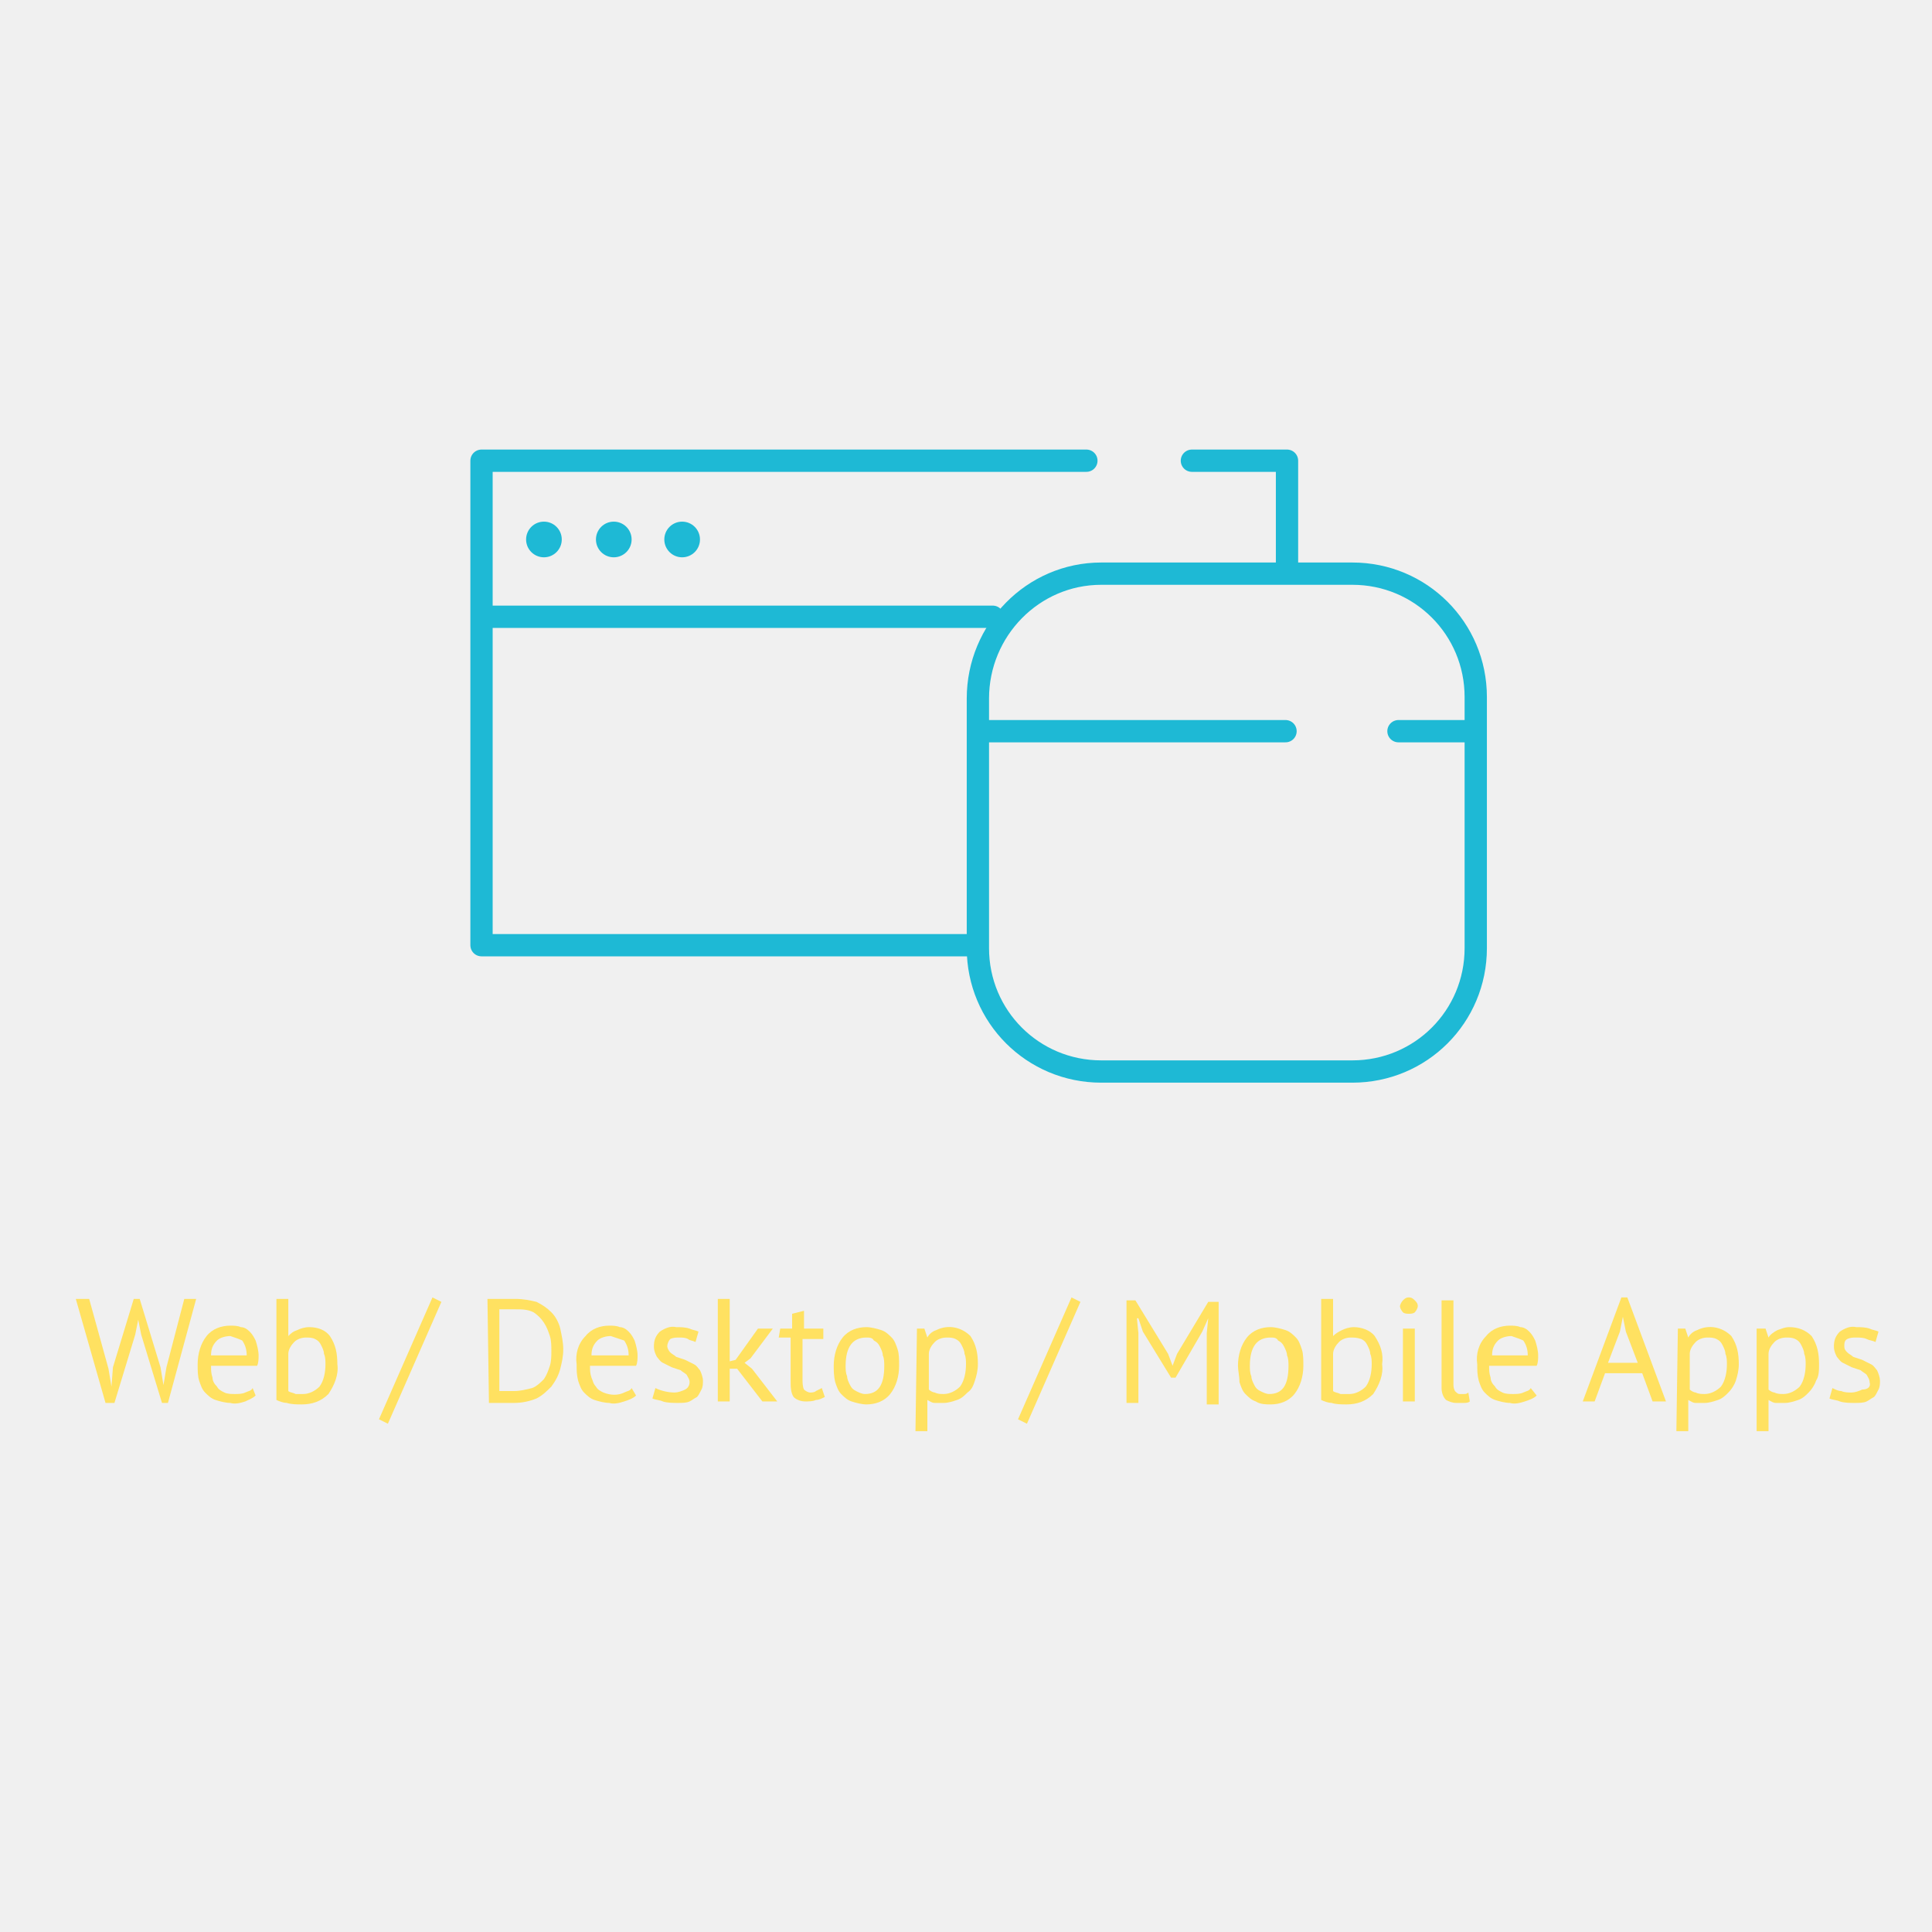
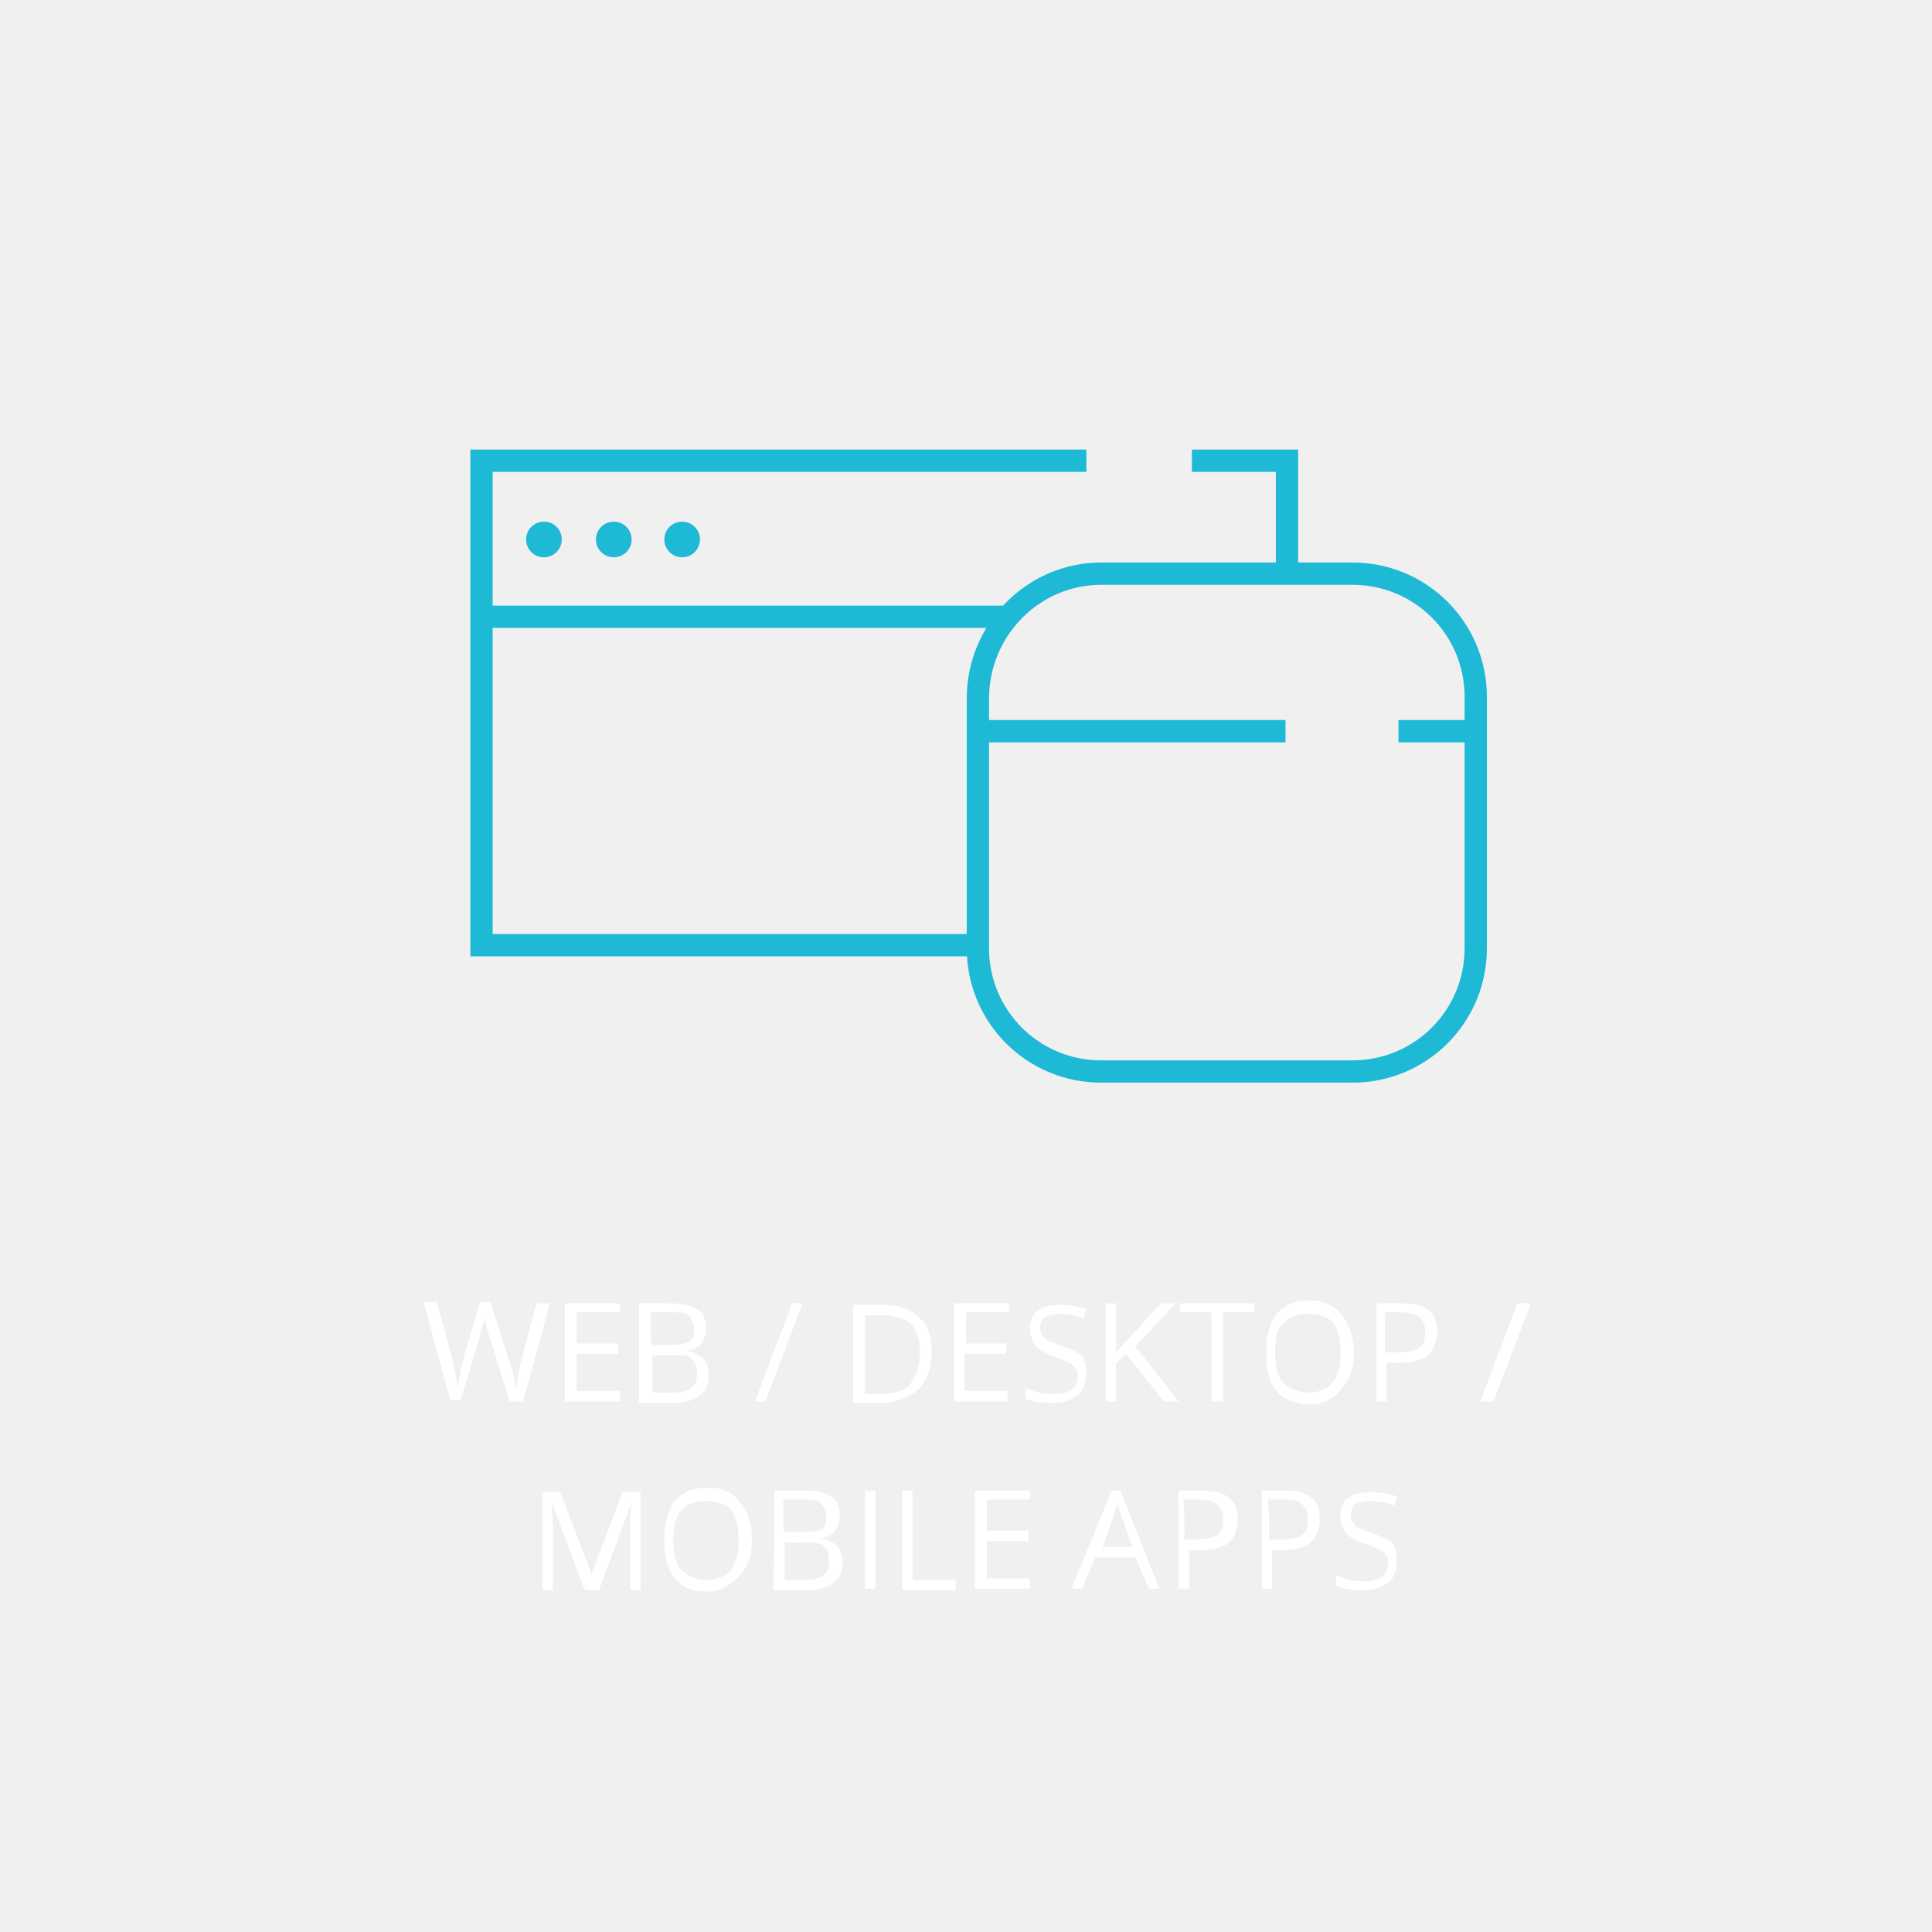
<svg xmlns="http://www.w3.org/2000/svg" version="1.1" id="Layer_1" x="0px" y="0px" viewBox="0 0 130 130" style="enable-background:new 0 0 130 130;" xml:space="preserve">
  <style type="text/css">
- 	.st0{fill:#FFE161;}
- 	.st1{fill:none;stroke:#1EB9D5;stroke-width:1.5;stroke-linecap:round;stroke-linejoin:round;}
- 	.st2{fill:#1EB9D5;}
+ 	.st0{fill:none;stroke:#1EB9D5;stroke-width:1.5;}
+ 	.st1{fill:#1EB9D5;}
+ 	.st2{fill:#FFFFFF;}
</style>
-   <path class="st0" d="M7.3,92.1l0.2,1.2l0,0L7.6,92L9,87.4h0.4l1.4,4.6l0.2,1.2l0,0l0.2-1.2l1.2-4.6h0.8l-1.9,7h-0.4l-1.4-4.6l-0.2-1  h0l-0.2,1l-1.4,4.6H7.1l-2-7H6L7.3,92.1z" />
-   <path class="st0" d="M17.2,93.9c-0.2,0.2-0.5,0.3-0.7,0.4c-0.3,0.1-0.7,0.2-1,0.1c-0.3,0-0.7-0.1-1-0.2c-0.3-0.1-0.5-0.3-0.7-0.5  c-0.2-0.2-0.3-0.5-0.4-0.8c-0.1-0.3-0.1-0.7-0.1-1.1c0-0.7,0.2-1.4,0.6-1.9c0.4-0.5,1-0.7,1.6-0.7c0.2,0,0.5,0,0.7,0.1  c0.2,0,0.4,0.1,0.6,0.3c0.2,0.2,0.3,0.4,0.4,0.6c0.1,0.3,0.2,0.7,0.2,1c0,0.2,0,0.5-0.1,0.7h-3.1c0,0.3,0,0.5,0.1,0.8  c0,0.2,0.1,0.4,0.3,0.6c0.1,0.2,0.3,0.3,0.5,0.4c0.2,0.1,0.5,0.1,0.7,0.1c0.2,0,0.5,0,0.7-0.1c0.2-0.1,0.4-0.1,0.5-0.3L17.2,93.9z   M15.5,89.9c-0.3,0-0.7,0.1-0.9,0.3c-0.3,0.3-0.4,0.6-0.4,1h2.4c0-0.4-0.1-0.7-0.3-1C16.1,90.1,15.8,90,15.5,89.9L15.5,89.9z" />
-   <path class="st0" d="M18.6,87.4h0.8v2.5l0,0c0.2-0.2,0.3-0.3,0.6-0.4c0.2-0.1,0.5-0.2,0.8-0.2c0.6,0,1.1,0.2,1.4,0.6  c0.4,0.6,0.5,1.2,0.5,1.9c0.1,0.7-0.2,1.4-0.6,2c-0.5,0.5-1.1,0.7-1.8,0.7c-0.3,0-0.7,0-1-0.1c-0.2,0-0.5-0.1-0.7-0.2L18.6,87.4z   M20.6,90c-0.3,0-0.6,0.1-0.8,0.3c-0.2,0.2-0.4,0.5-0.4,0.8v2.5c0.1,0.1,0.3,0.1,0.5,0.2c0.2,0,0.4,0,0.5,0c0.4,0,0.8-0.2,1.1-0.5  c0.3-0.4,0.4-1,0.4-1.5c0-0.2,0-0.5-0.1-0.7c0-0.2-0.1-0.4-0.2-0.6c-0.1-0.2-0.2-0.3-0.4-0.4C21,90,20.8,90,20.6,90L20.6,90z" />
-   <path class="st0" d="M29.1,87.3l0.6,0.3l-3.6,8.2l-0.6-0.3L29.1,87.3z" />
-   <path class="st0" d="M32.8,87.4h0.4h0.5h1c0.5,0,1,0.1,1.4,0.2c0.4,0.2,0.7,0.4,1,0.7c0.3,0.3,0.5,0.7,0.6,1.1  c0.1,0.5,0.2,0.9,0.2,1.4c0,0.5-0.1,0.9-0.2,1.3c-0.1,0.4-0.3,0.8-0.6,1.2c-0.3,0.3-0.6,0.6-1,0.8c-0.5,0.2-1,0.3-1.5,0.3h-0.4h-0.5  h-0.5c-0.1,0-0.2,0-0.3,0L32.8,87.4z M34.7,88.1h-0.6h-0.3h-0.2v5.5h0.2h0.8c0.4,0,0.8-0.1,1.2-0.2c0.3-0.1,0.6-0.4,0.8-0.6  c0.2-0.3,0.3-0.6,0.4-0.9c0.1-0.3,0.1-0.7,0.1-1c0-0.3,0-0.7-0.1-1c-0.1-0.3-0.2-0.6-0.4-0.9c-0.2-0.3-0.4-0.5-0.7-0.7  C35.5,88.1,35.1,88.1,34.7,88.1z" />
-   <path class="st0" d="M42.8,93.9c-0.2,0.2-0.5,0.3-0.8,0.4c-0.3,0.1-0.7,0.2-1,0.1c-0.3,0-0.7-0.1-1-0.2c-0.3-0.1-0.5-0.3-0.7-0.5  c-0.2-0.2-0.3-0.5-0.4-0.8c-0.1-0.4-0.1-0.7-0.1-1.1c-0.1-0.7,0.1-1.4,0.6-1.9c0.4-0.5,1-0.7,1.6-0.7c0.2,0,0.5,0,0.7,0.1  c0.2,0,0.4,0.1,0.6,0.3c0.2,0.2,0.3,0.4,0.4,0.6c0.1,0.3,0.2,0.7,0.2,1c0,0.2,0,0.5-0.1,0.7h-3.1c0,0.3,0,0.5,0.1,0.8  c0.1,0.2,0.1,0.4,0.3,0.6c0.1,0.2,0.3,0.3,0.5,0.4c0.5,0.2,1,0.2,1.4,0c0.2-0.1,0.4-0.1,0.5-0.3L42.8,93.9z M41.1,89.9  c-0.3,0-0.7,0.1-0.9,0.3c-0.3,0.3-0.4,0.6-0.4,1h2.5c0-0.4-0.1-0.7-0.3-1C41.7,90.1,41.4,90,41.1,89.9L41.1,89.9z" />
-   <path class="st0" d="M46.4,93c0-0.2-0.1-0.3-0.2-0.5c-0.1-0.1-0.3-0.2-0.4-0.3L45.2,92c-0.2-0.1-0.4-0.2-0.6-0.3  c-0.2-0.1-0.3-0.3-0.4-0.4c-0.1-0.2-0.2-0.4-0.2-0.7c0-0.4,0.1-0.7,0.4-1c0.3-0.2,0.7-0.4,1.1-0.3c0.3,0,0.6,0,0.9,0.1  c0.2,0.1,0.4,0.1,0.6,0.2l-0.2,0.7c-0.2-0.1-0.4-0.1-0.5-0.2C46.1,90,45.9,90,45.7,90c-0.2,0-0.4,0-0.6,0.1  c-0.1,0.1-0.2,0.3-0.2,0.5c0,0.1,0.1,0.3,0.2,0.4c0.1,0.1,0.3,0.2,0.4,0.3l0.6,0.2c0.2,0.1,0.4,0.2,0.6,0.3c0.2,0.1,0.3,0.3,0.4,0.4  c0.1,0.2,0.2,0.5,0.2,0.7c0,0.2,0,0.4-0.1,0.6c-0.1,0.2-0.2,0.4-0.3,0.5c-0.2,0.1-0.3,0.2-0.5,0.3c-0.2,0.1-0.5,0.1-0.8,0.1  c-0.3,0-0.7,0-1-0.1c-0.2-0.1-0.5-0.1-0.7-0.2l0.2-0.7c0.4,0.2,0.9,0.3,1.3,0.3c0.2,0,0.5-0.1,0.7-0.2C46.3,93.4,46.4,93.2,46.4,93z  " />
-   <path class="st0" d="M49.6,92.1h-0.5v2.2h-0.8v-6.9h0.8v4.2l0.4-0.1l1.5-2.1H52l-1.5,2l-0.4,0.3l0.5,0.4l1.7,2.2h-1L49.6,92.1z" />
-   <path class="st0" d="M52.5,89.4h0.8v-1l0.8-0.2v1.2h1.3v0.7H54v2.7c0,0.2,0,0.5,0.1,0.7c0.1,0.1,0.3,0.2,0.4,0.2  c0.1,0,0.3,0,0.4-0.1l0.4-0.2l0.2,0.6c-0.2,0.1-0.4,0.2-0.6,0.2c-0.2,0.1-0.5,0.1-0.7,0.1c-0.3,0-0.6-0.1-0.8-0.3  c-0.2-0.3-0.2-0.7-0.2-1.1v-2.9h-0.8L52.5,89.4z" />
-   <path class="st0" d="M56.1,91.9c0-0.7,0.2-1.4,0.6-1.9c0.4-0.5,1-0.7,1.6-0.7c0.3,0,0.7,0.1,1,0.2c0.3,0.1,0.5,0.3,0.7,0.5  c0.2,0.2,0.3,0.5,0.4,0.8c0.1,0.3,0.1,0.7,0.1,1.1c0,0.7-0.2,1.4-0.6,1.9c-0.4,0.5-1,0.7-1.6,0.7c-0.3,0-0.7-0.1-1-0.2  c-0.3-0.1-0.5-0.3-0.7-0.5c-0.2-0.2-0.3-0.5-0.4-0.8C56.1,92.6,56.1,92.2,56.1,91.9z M56.9,91.9c0,0.2,0,0.5,0.1,0.7  c0,0.2,0.1,0.4,0.2,0.6c0.1,0.2,0.2,0.3,0.4,0.4c0.2,0.1,0.4,0.2,0.6,0.2c0.9,0,1.3-0.6,1.3-1.9c0-0.2,0-0.5-0.1-0.7  c0-0.2-0.1-0.4-0.2-0.6c-0.1-0.2-0.2-0.3-0.4-0.4C58.7,90,58.5,90,58.3,90C57.4,90,56.9,90.6,56.9,91.9z" />
-   <path class="st0" d="M61.7,89.4h0.5l0.2,0.6l0,0c0.1-0.2,0.3-0.4,0.6-0.5c0.8-0.4,1.7-0.2,2.3,0.4c0.4,0.6,0.5,1.2,0.5,1.9  c0,0.4-0.1,0.8-0.2,1.1c-0.1,0.3-0.2,0.6-0.5,0.8c-0.2,0.2-0.4,0.4-0.7,0.5c-0.3,0.1-0.6,0.2-0.9,0.2c-0.2,0-0.4,0-0.6,0  c-0.2,0-0.3-0.1-0.5-0.2v2.1h-0.8L61.7,89.4z M63.7,90c-0.3,0-0.6,0.1-0.8,0.3c-0.2,0.2-0.4,0.5-0.4,0.8v2.4  c0.1,0.1,0.3,0.2,0.4,0.2c0.2,0.1,0.4,0.1,0.6,0.1c0.4,0,0.8-0.2,1.1-0.5c0.3-0.4,0.4-1,0.4-1.5c0-0.2,0-0.5-0.1-0.7  c0-0.2-0.1-0.4-0.2-0.6c-0.1-0.2-0.2-0.3-0.4-0.4C64.1,90,63.9,90,63.7,90L63.7,90z" />
-   <path class="st0" d="M72.1,87.3l0.6,0.3l-3.6,8.2l-0.6-0.3L72.1,87.3z" />
-   <path class="st0" d="M81.2,89.7l0.1-1l0,0l-0.4,0.9l-1.8,3.1h-0.3l-1.9-3.1l-0.3-0.9h-0.1l0.1,1v4.7h-0.8v-6.9h0.6l2.2,3.6l0.3,0.8  l0,0l0.3-0.8l2.1-3.5H82v6.9h-0.8L81.2,89.7z" />
-   <path class="st0" d="M83.3,91.9c0-0.7,0.2-1.4,0.6-1.9c0.4-0.5,1-0.7,1.6-0.7c0.3,0,0.7,0.1,1,0.2c0.3,0.1,0.5,0.3,0.7,0.5  c0.2,0.2,0.3,0.5,0.4,0.8c0.1,0.3,0.1,0.7,0.1,1.1c0,0.7-0.2,1.4-0.6,1.9c-0.4,0.5-1,0.7-1.6,0.7c-0.3,0-0.7,0-1-0.2  c-0.3-0.1-0.5-0.3-0.7-0.5c-0.2-0.2-0.3-0.5-0.4-0.8C83.4,92.6,83.3,92.2,83.3,91.9z M84.1,91.9c0,0.2,0,0.5,0.1,0.7  c0,0.2,0.1,0.4,0.2,0.6c0.1,0.2,0.2,0.3,0.4,0.4c0.2,0.1,0.4,0.2,0.6,0.2c0.9,0,1.3-0.6,1.3-1.9c0-0.2,0-0.5-0.1-0.7  c0-0.2-0.1-0.4-0.2-0.6c-0.1-0.2-0.2-0.3-0.4-0.4C85.9,90,85.7,90,85.5,90C84.6,90,84.1,90.6,84.1,91.9z" />
-   <path class="st0" d="M88.9,87.4h0.8v2.5l0,0c0.2-0.2,0.4-0.3,0.6-0.4c0.2-0.1,0.5-0.2,0.8-0.2c0.5,0,1.1,0.2,1.4,0.6  c0.4,0.6,0.6,1.2,0.5,1.9c0.1,0.7-0.2,1.4-0.6,2c-0.5,0.5-1.1,0.7-1.8,0.7c-0.3,0-0.7,0-1-0.1c-0.2,0-0.5-0.1-0.7-0.2L88.9,87.4z   M90.9,90c-0.3,0-0.6,0.1-0.8,0.3c-0.2,0.2-0.4,0.5-0.4,0.8v2.5c0.1,0.1,0.3,0.1,0.5,0.2c0.2,0,0.4,0,0.6,0c0.4,0,0.8-0.2,1.1-0.5  c0.3-0.4,0.4-1,0.4-1.5c0-0.2,0-0.5-0.1-0.7c0-0.2-0.1-0.4-0.2-0.6c-0.1-0.2-0.2-0.3-0.4-0.4C91.3,90,91.1,90,90.9,90L90.9,90z" />
-   <path class="st0" d="M94.2,87.9c0-0.1,0.1-0.3,0.2-0.4c0.1-0.1,0.2-0.2,0.4-0.2c0.2,0,0.3,0.1,0.4,0.2c0.1,0.1,0.2,0.2,0.2,0.4  c0,0.1-0.1,0.3-0.2,0.4c-0.1,0.1-0.3,0.1-0.4,0.1c-0.1,0-0.3,0-0.4-0.1C94.3,88.2,94.2,88,94.2,87.9z M94.4,89.4h0.8v4.9h-0.8V89.4z  " />
-   <path class="st0" d="M97.8,93.1c0,0.2,0,0.3,0.1,0.5c0.1,0.1,0.2,0.2,0.3,0.2h0.3c0.1,0,0.2,0,0.3-0.1l0.1,0.6  c-0.1,0.1-0.3,0.1-0.4,0.1c-0.2,0-0.3,0-0.5,0c-0.3,0-0.5-0.1-0.7-0.2c-0.2-0.2-0.3-0.5-0.3-0.8v-5.9h0.8L97.8,93.1z" />
-   <path class="st0" d="M103.4,93.9c-0.2,0.2-0.5,0.3-0.8,0.4c-0.3,0.1-0.7,0.2-1,0.1c-0.3,0-0.7-0.1-1-0.2c-0.3-0.1-0.5-0.3-0.7-0.5  c-0.2-0.2-0.3-0.5-0.4-0.8c-0.1-0.4-0.1-0.7-0.1-1.1c-0.1-0.7,0.1-1.4,0.6-1.9c0.4-0.5,1-0.7,1.6-0.7c0.2,0,0.5,0,0.7,0.1  c0.2,0,0.4,0.1,0.6,0.3c0.2,0.2,0.3,0.4,0.4,0.6c0.1,0.3,0.2,0.7,0.2,1c0,0.2,0,0.5-0.1,0.7h-3.2c0,0.3,0,0.5,0.1,0.8  c0,0.2,0.1,0.4,0.3,0.6c0.1,0.2,0.3,0.3,0.5,0.4c0.2,0.1,0.5,0.1,0.7,0.1c0.2,0,0.5,0,0.7-0.1c0.2-0.1,0.4-0.1,0.5-0.3L103.4,93.9z   M101.7,89.9c-0.3,0-0.7,0.1-0.9,0.3c-0.3,0.3-0.4,0.6-0.4,1h2.4c0-0.4-0.1-0.7-0.3-1C102.3,90.1,102,90,101.7,89.9L101.7,89.9z" />
-   <path class="st0" d="M110.5,92.4h-2.5l-0.7,1.9h-0.8l2.6-7h0.4l2.6,7h-0.9L110.5,92.4z M108.2,91.7h2l-0.8-2.1l-0.2-1l0,0l-0.2,1  L108.2,91.7z" />
-   <path class="st0" d="M112.9,89.4h0.5l0.2,0.6l0,0c0.1-0.2,0.3-0.4,0.6-0.5c0.8-0.4,1.7-0.2,2.3,0.4c0.4,0.6,0.5,1.2,0.5,1.9  c0,0.4-0.1,0.8-0.2,1.1c-0.1,0.3-0.3,0.6-0.5,0.8c-0.2,0.2-0.4,0.4-0.7,0.5c-0.3,0.1-0.6,0.2-0.9,0.2c-0.2,0-0.4,0-0.6,0  c-0.2,0-0.3-0.1-0.5-0.2v2.1h-0.8L112.9,89.4z M114.9,90c-0.3,0-0.6,0.1-0.8,0.3c-0.2,0.2-0.4,0.5-0.4,0.8v2.4  c0.1,0.1,0.3,0.2,0.4,0.2c0.2,0.1,0.4,0.1,0.6,0.1c0.4,0,0.8-0.2,1.1-0.5c0.3-0.4,0.4-1,0.4-1.5c0-0.2,0-0.5-0.1-0.7  c0-0.2-0.1-0.4-0.2-0.6c-0.1-0.2-0.2-0.3-0.4-0.4C115.3,90,115.1,90,114.9,90L114.9,90z" />
-   <path class="st0" d="M118.2,89.4h0.6l0.2,0.6l0,0c0.1-0.2,0.4-0.4,0.6-0.5c0.3-0.1,0.5-0.2,0.8-0.2c0.6,0,1.1,0.2,1.5,0.6  c0.4,0.6,0.5,1.2,0.5,1.9c0,0.4,0,0.8-0.2,1.1c-0.1,0.3-0.3,0.6-0.5,0.8c-0.2,0.2-0.4,0.4-0.7,0.5c-0.3,0.1-0.6,0.2-0.9,0.2  c-0.2,0-0.4,0-0.6,0c-0.2,0-0.3-0.1-0.5-0.2v2.1h-0.8L118.2,89.4z M120.2,90c-0.3,0-0.6,0.1-0.8,0.3c-0.2,0.2-0.4,0.5-0.4,0.8v2.4  c0.1,0.1,0.3,0.2,0.4,0.2c0.2,0.1,0.4,0.1,0.6,0.1c0.4,0,0.8-0.2,1.1-0.5c0.3-0.4,0.4-1,0.4-1.5c0-0.2,0-0.5-0.1-0.7  c0-0.2-0.1-0.4-0.2-0.6c-0.1-0.2-0.2-0.3-0.4-0.4C120.6,90,120.4,90,120.2,90L120.2,90z" />
-   <path class="st0" d="M125.8,93c0-0.2-0.1-0.3-0.2-0.5c-0.1-0.1-0.3-0.2-0.4-0.3l-0.6-0.2c-0.2-0.1-0.4-0.2-0.6-0.3  c-0.2-0.1-0.3-0.3-0.4-0.4c-0.1-0.2-0.2-0.4-0.2-0.7c0-0.4,0.1-0.7,0.4-1c0.3-0.2,0.7-0.4,1.1-0.3c0.3,0,0.6,0,0.9,0.1  c0.2,0.1,0.4,0.1,0.6,0.2l-0.2,0.7c-0.2-0.1-0.4-0.1-0.6-0.2c-0.2-0.1-0.5-0.1-0.7-0.1c-0.2,0-0.4,0-0.6,0.1  c-0.2,0.1-0.2,0.3-0.2,0.5c0,0.2,0.1,0.3,0.2,0.4c0.1,0.1,0.3,0.2,0.4,0.3l0.6,0.2c0.2,0.1,0.4,0.2,0.6,0.3c0.2,0.1,0.3,0.3,0.4,0.4  c0.1,0.2,0.2,0.5,0.2,0.7c0,0.2,0,0.4-0.1,0.6c-0.1,0.2-0.2,0.4-0.3,0.5c-0.2,0.1-0.3,0.2-0.5,0.3c-0.2,0.1-0.5,0.1-0.8,0.1  c-0.3,0-0.7,0-1-0.1c-0.2-0.1-0.5-0.1-0.7-0.2l0.2-0.7c0.2,0.1,0.4,0.2,0.6,0.2c0.2,0.1,0.5,0.1,0.7,0.1c0.2,0,0.5-0.1,0.7-0.2  C125.7,93.5,125.9,93.3,125.8,93z" />
-   <line class="st1" x1="94.1" y1="49.2" x2="99.2" y2="49.2" />
-   <line class="st1" x1="66.5" y1="49.2" x2="86.5" y2="49.2" />
-   <line class="st1" x1="32.7" y1="41.5" x2="66.8" y2="41.5" />
-   <path class="st1" d="M74.1,38.6H91c4.6,0,8.3,3.7,8.3,8.3v16.9c0,4.6-3.7,8.3-8.3,8.3H74.1c-4.6,0-8.3-3.7-8.3-8.3V47  C65.8,42.4,69.5,38.6,74.1,38.6z" />
-   <polyline class="st1" points="80.2,31 86.6,31 86.6,38.3 " />
-   <polyline class="st1" points="65.4,63.6 32.4,63.6 32.4,31 73.1,31 " />
-   <circle class="st2" cx="36.6" cy="36.3" r="1.2" />
-   <circle class="st2" cx="41.3" cy="36.3" r="1.2" />
-   <circle class="st2" cx="45.9" cy="36.3" r="1.2" />
+   <line class="st0" x1="94.1" y1="49.2" x2="99.2" y2="49.2" />
+   <line class="st0" x1="66.5" y1="49.2" x2="86.5" y2="49.2" />
+   <line class="st0" x1="32.7" y1="41.5" x2="67.8" y2="41.5" />
+   <path class="st0" d="M74.1,38.6H91c4.6,0,8.3,3.7,8.3,8.3v16.9c0,4.6-3.7,8.3-8.3,8.3H74.1c-4.6,0-8.3-3.7-8.3-8.3V47  C65.8,42.4,69.5,38.6,74.1,38.6z" />
+   <polyline class="st0" points="80.2,31 86.6,31 86.6,38.3 " />
+   <polyline class="st0" points="65.4,63.6 32.4,63.6 32.4,31 73.1,31 " />
+   <circle class="st1" cx="36.6" cy="36.3" r="1.2" />
+   <circle class="st1" cx="41.3" cy="36.3" r="1.2" />
+   <circle class="st1" cx="45.9" cy="36.3" r="1.2" />
+   <g>
+     <path class="st2" d="M35.2,94.3h-0.9l-1.4-4.5c-0.1-0.2-0.1-0.4-0.2-0.7c-0.1-0.3-0.1-0.4-0.1-0.5c-0.1,0.4-0.2,0.9-0.3,1.3   L31,94.2h-0.7l-1.8-6.6h0.9l1.1,4.1c0.1,0.5,0.2,1.1,0.3,1.6c0.1-0.5,0.2-1.1,0.3-1.6l1.2-4.1H33l1.3,4.1c0.2,0.5,0.3,1.1,0.4,1.7   c0.1-0.4,0.2-1,0.3-1.6l1.1-4.1H37L35.2,94.3z" />
+     <path class="st2" d="M41.7,94.3h-3.7v-6.6h3.7v0.6h-2.9v2.1h2.8v0.7h-2.8v2.5h2.9V94.3z" />
+     <path class="st2" d="M43.1,87.7H45c0.9,0,1.5,0.1,1.9,0.4c0.4,0.2,0.6,0.6,0.6,1.3c0,0.4-0.1,0.7-0.3,1c-0.2,0.2-0.5,0.4-1,0.5l0,0   c1,0.2,1.5,0.7,1.5,1.6c0,0.6-0.2,1.1-0.6,1.4c-0.4,0.3-1,0.5-1.7,0.5h-2.4V87.7z M43.9,90.5h1.3c0.5,0,1-0.1,1.2-0.2   c0.2-0.2,0.3-0.4,0.3-0.9c0-0.3-0.1-0.6-0.4-0.9c-0.2-0.2-0.6-0.2-1.3-0.2h-1.2v2.1H43.9z M43.9,91.2v2.5h1.4c0.5,0,1-0.1,1.2-0.3   c0.3-0.2,0.4-0.5,0.4-1s-0.1-0.7-0.4-1s-0.7-0.2-1.3-0.2H43.9z" />
+     <path class="st2" d="M54,87.7l-2.5,6.6h-0.7l2.5-6.6H54z" />
+     <path class="st2" d="M62.7,90.9c0,1.1-0.3,1.9-0.9,2.6c-0.6,0.5-1.5,0.9-2.6,0.9h-1.8v-6.6h2c1.1,0,1.8,0.3,2.5,0.9   C62.4,89.1,62.7,90,62.7,90.9z M61.9,91c0-0.9-0.2-1.5-0.6-1.9c-0.4-0.4-1.1-0.6-1.9-0.6h-1.2v5.3h1c1,0,1.6-0.2,2-0.6   C61.7,92.5,61.9,91.9,61.9,91z" />
+     <path class="st2" d="M67.9,94.3h-3.7v-6.6h3.7v0.6H65v2.1h2.7v0.7h-2.8v2.5h2.9v0.6H67.9z" />
+     <path class="st2" d="M73.1,92.5c0,0.5-0.2,1.1-0.6,1.4c-0.4,0.3-1,0.5-1.7,0.5s-1.4-0.1-1.8-0.3v-0.7c0.3,0.1,0.5,0.2,0.9,0.3   s0.6,0.1,1,0.1c0.5,0,0.9-0.1,1.2-0.3c0.2-0.2,0.4-0.4,0.4-0.9c0-0.2,0-0.4-0.1-0.5c-0.1-0.1-0.2-0.3-0.4-0.4   c-0.2-0.1-0.5-0.2-1-0.4c-0.6-0.2-1.1-0.5-1.3-0.7c-0.2-0.3-0.4-0.7-0.4-1.2c0-0.5,0.2-1,0.5-1.2c0.4-0.3,0.9-0.4,1.5-0.4   c0.6,0,1.3,0.1,1.8,0.3l-0.2,0.6c-0.5-0.2-1.1-0.3-1.6-0.3c-0.4,0-0.7,0.1-1,0.2c-0.2,0.2-0.3,0.4-0.3,0.7c0,0.2,0,0.4,0.1,0.5   c0.1,0.1,0.2,0.3,0.4,0.4c0.2,0.1,0.5,0.2,1,0.4c0.7,0.2,1.2,0.5,1.4,0.7C73,91.8,73.1,92.1,73.1,92.5z" />
+     <path class="st2" d="M79.3,94.3h-1l-2.5-3.2l-0.7,0.6v2.6h-0.7v-6.6h0.7V91l3-3.3h1l-2.7,2.9L79.3,94.3z" />
+     <path class="st2" d="M82.2,94.3h-0.7v-6h-2.1v-0.6h5v0.6h-2.1V94.3z" />
+     <path class="st2" d="M91.1,91c0,1.1-0.3,1.9-0.9,2.5c-0.4,0.6-1.2,1-2.1,1s-1.7-0.3-2.2-0.9c-0.5-0.6-0.7-1.4-0.7-2.6   c0-1.1,0.2-1.9,0.7-2.6c0.5-0.6,1.3-0.9,2.2-0.9s1.7,0.3,2.2,1C90.8,89.1,91.1,90,91.1,91z M85.8,91c0,0.9,0.2,1.6,0.5,2   c0.4,0.4,1,0.7,1.7,0.7s1.3-0.2,1.7-0.7c0.4-0.5,0.5-1.2,0.5-2s-0.2-1.6-0.5-2s-1-0.6-1.7-0.6c-0.7,0-1.3,0.2-1.7,0.7   C85.9,89.4,85.8,90.2,85.8,91z" />
+     <path class="st2" d="M96.7,89.6c0,0.6-0.2,1.2-0.6,1.6c-0.4,0.3-1.1,0.5-1.9,0.5h-0.9v2.6h-0.7v-6.6h1.7   C96,87.7,96.7,88.3,96.7,89.6z M93.3,91h0.7c0.6,0,1.2-0.1,1.5-0.3c0.3-0.2,0.4-0.5,0.4-1.1c0-0.4-0.1-0.7-0.4-1   c-0.3-0.2-0.7-0.3-1.4-0.3h-0.9V91z" />
+     <path class="st2" d="M103,87.7l-2.5,6.6h-0.9l2.5-6.6H103z" />
+     <path class="st2" d="M39.3,106.9l-2.2-5.9l0,0c0,0.4,0.1,1.1,0.1,1.7v4.3h-0.7v-6.6h1.2l2.1,5.5l0,0l2.1-5.5h1.2v6.6h-0.7v-4.3   c0-0.5,0-1.1,0.1-1.6l0,0l-2.2,5.9h-0.9V106.9z" />
+     <path class="st2" d="M50.6,103.6c0,1.1-0.3,1.9-0.9,2.5c-0.5,0.5-1.2,1-2.1,1c-1,0-1.7-0.3-2.2-0.9c-0.5-0.6-0.7-1.4-0.7-2.6   c0-1.1,0.2-1.9,0.7-2.6c0.5-0.6,1.3-0.9,2.2-0.9c1,0,1.7,0.3,2.2,1C50.3,101.7,50.6,102.5,50.6,103.6z M45.3,103.6   c0,0.9,0.2,1.6,0.5,2c0.4,0.4,1,0.7,1.7,0.7c0.7,0,1.3-0.2,1.7-0.7c0.4-0.5,0.5-1.2,0.5-2c0-0.9-0.2-1.6-0.5-2   c-0.3-0.4-1-0.6-1.7-0.6c-0.7,0-1.3,0.2-1.7,0.7C45.5,102,45.3,102.7,45.3,103.6z" />
+     <path class="st2" d="M52.1,100.3H54c0.9,0,1.5,0.1,1.9,0.4c0.4,0.2,0.6,0.6,0.6,1.3c0,0.4-0.1,0.7-0.3,1s-0.5,0.4-1,0.5l0,0   c1,0.2,1.5,0.7,1.5,1.6c0,0.6-0.2,1.1-0.6,1.4c-0.4,0.3-1,0.5-1.7,0.5h-2.4C52.1,107,52.1,100.3,52.1,100.3z M52.8,103.1h1.3   c0.5,0,1-0.1,1.2-0.2c0.2-0.2,0.3-0.4,0.3-0.9c0-0.3-0.1-0.6-0.4-0.9c-0.2-0.2-0.6-0.2-1.3-0.2h-1.2v2.1H52.8z M52.8,103.8v2.5h1.4   c0.5,0,1-0.1,1.2-0.3c0.3-0.2,0.4-0.5,0.4-1c0-0.4-0.1-0.7-0.4-1c-0.2-0.2-0.6-0.2-1.2-0.2H52.8z" />
+     <path class="st2" d="M58.2,106.9v-6.6h0.7v6.6H58.2z" />
+     <path class="st2" d="M60.7,106.9v-6.6h0.7v6h2.9v0.7h-3.6V106.9z" />
+     <path class="st2" d="M69.3,106.9h-3.7v-6.6h3.7v0.6h-2.9v2.1h2.8v0.7h-2.8v2.5h2.9V106.9z" />
+     <path class="st2" d="M77.3,106.9l-0.9-2.1h-2.7l-0.9,2.1h-0.7l2.7-6.6h0.6l2.6,6.6H77.3z M76.2,104.1l-0.7-2   c-0.1-0.2-0.2-0.5-0.3-1c-0.1,0.3-0.2,0.6-0.3,1l-0.7,2H76.2z" />
+     <path class="st2" d="M83.3,102.2c0,0.6-0.2,1.2-0.6,1.6c-0.4,0.3-1.1,0.5-1.9,0.5H80v2.6h-0.7v-6.6h1.7   C82.4,100.3,83.3,100.9,83.3,102.2z M79.7,103.6h0.7c0.6,0,1.2-0.1,1.5-0.3c0.3-0.2,0.4-0.5,0.4-1.1c0-0.4-0.1-0.7-0.4-1   c-0.3-0.2-0.7-0.3-1.4-0.3h-0.9C79.7,100.9,79.7,103.6,79.7,103.6z" />
+     <path class="st2" d="M88.8,102.2c0,0.6-0.2,1.2-0.6,1.6c-0.4,0.3-1.1,0.5-1.9,0.5h-0.7v2.6h-0.7v-6.6h1.7   C88,100.3,88.8,100.9,88.8,102.2z M85.4,103.6h0.7c0.6,0,1.2-0.1,1.5-0.3c0.3-0.2,0.4-0.5,0.4-1.1c0-0.4-0.1-0.7-0.4-1   s-0.7-0.3-1.4-0.3h-0.9C85.4,100.9,85.4,103.6,85.4,103.6z" />
+     <path class="st2" d="M94,105.1c0,0.5-0.2,1.1-0.6,1.4s-1,0.5-1.7,0.5s-1.4-0.1-1.8-0.3V106c0.3,0.1,0.5,0.2,0.9,0.3   c0.3,0.1,0.6,0.1,1,0.1c0.5,0,0.9-0.1,1.2-0.3c0.2-0.2,0.4-0.4,0.4-0.9c0-0.2,0-0.4-0.1-0.5c-0.1-0.1-0.2-0.3-0.4-0.4   c-0.2-0.1-0.5-0.2-1-0.4c-0.6-0.2-1.1-0.5-1.3-0.7c-0.2-0.3-0.4-0.7-0.4-1.2c0-0.5,0.2-1,0.5-1.2c0.4-0.3,0.9-0.4,1.5-0.4   s1.3,0.1,1.8,0.3l-0.2,0.6c-0.5-0.2-1.1-0.3-1.6-0.3c-0.4,0-0.7,0.1-1,0.2c-0.2,0.2-0.3,0.4-0.3,0.7c0,0.2,0,0.4,0.1,0.5   c0.1,0.1,0.2,0.3,0.4,0.4c0.2,0.1,0.5,0.2,1,0.4c0.7,0.2,1.2,0.5,1.4,0.7C93.9,104.3,94,104.7,94,105.1z" />
+   </g>
</svg>
